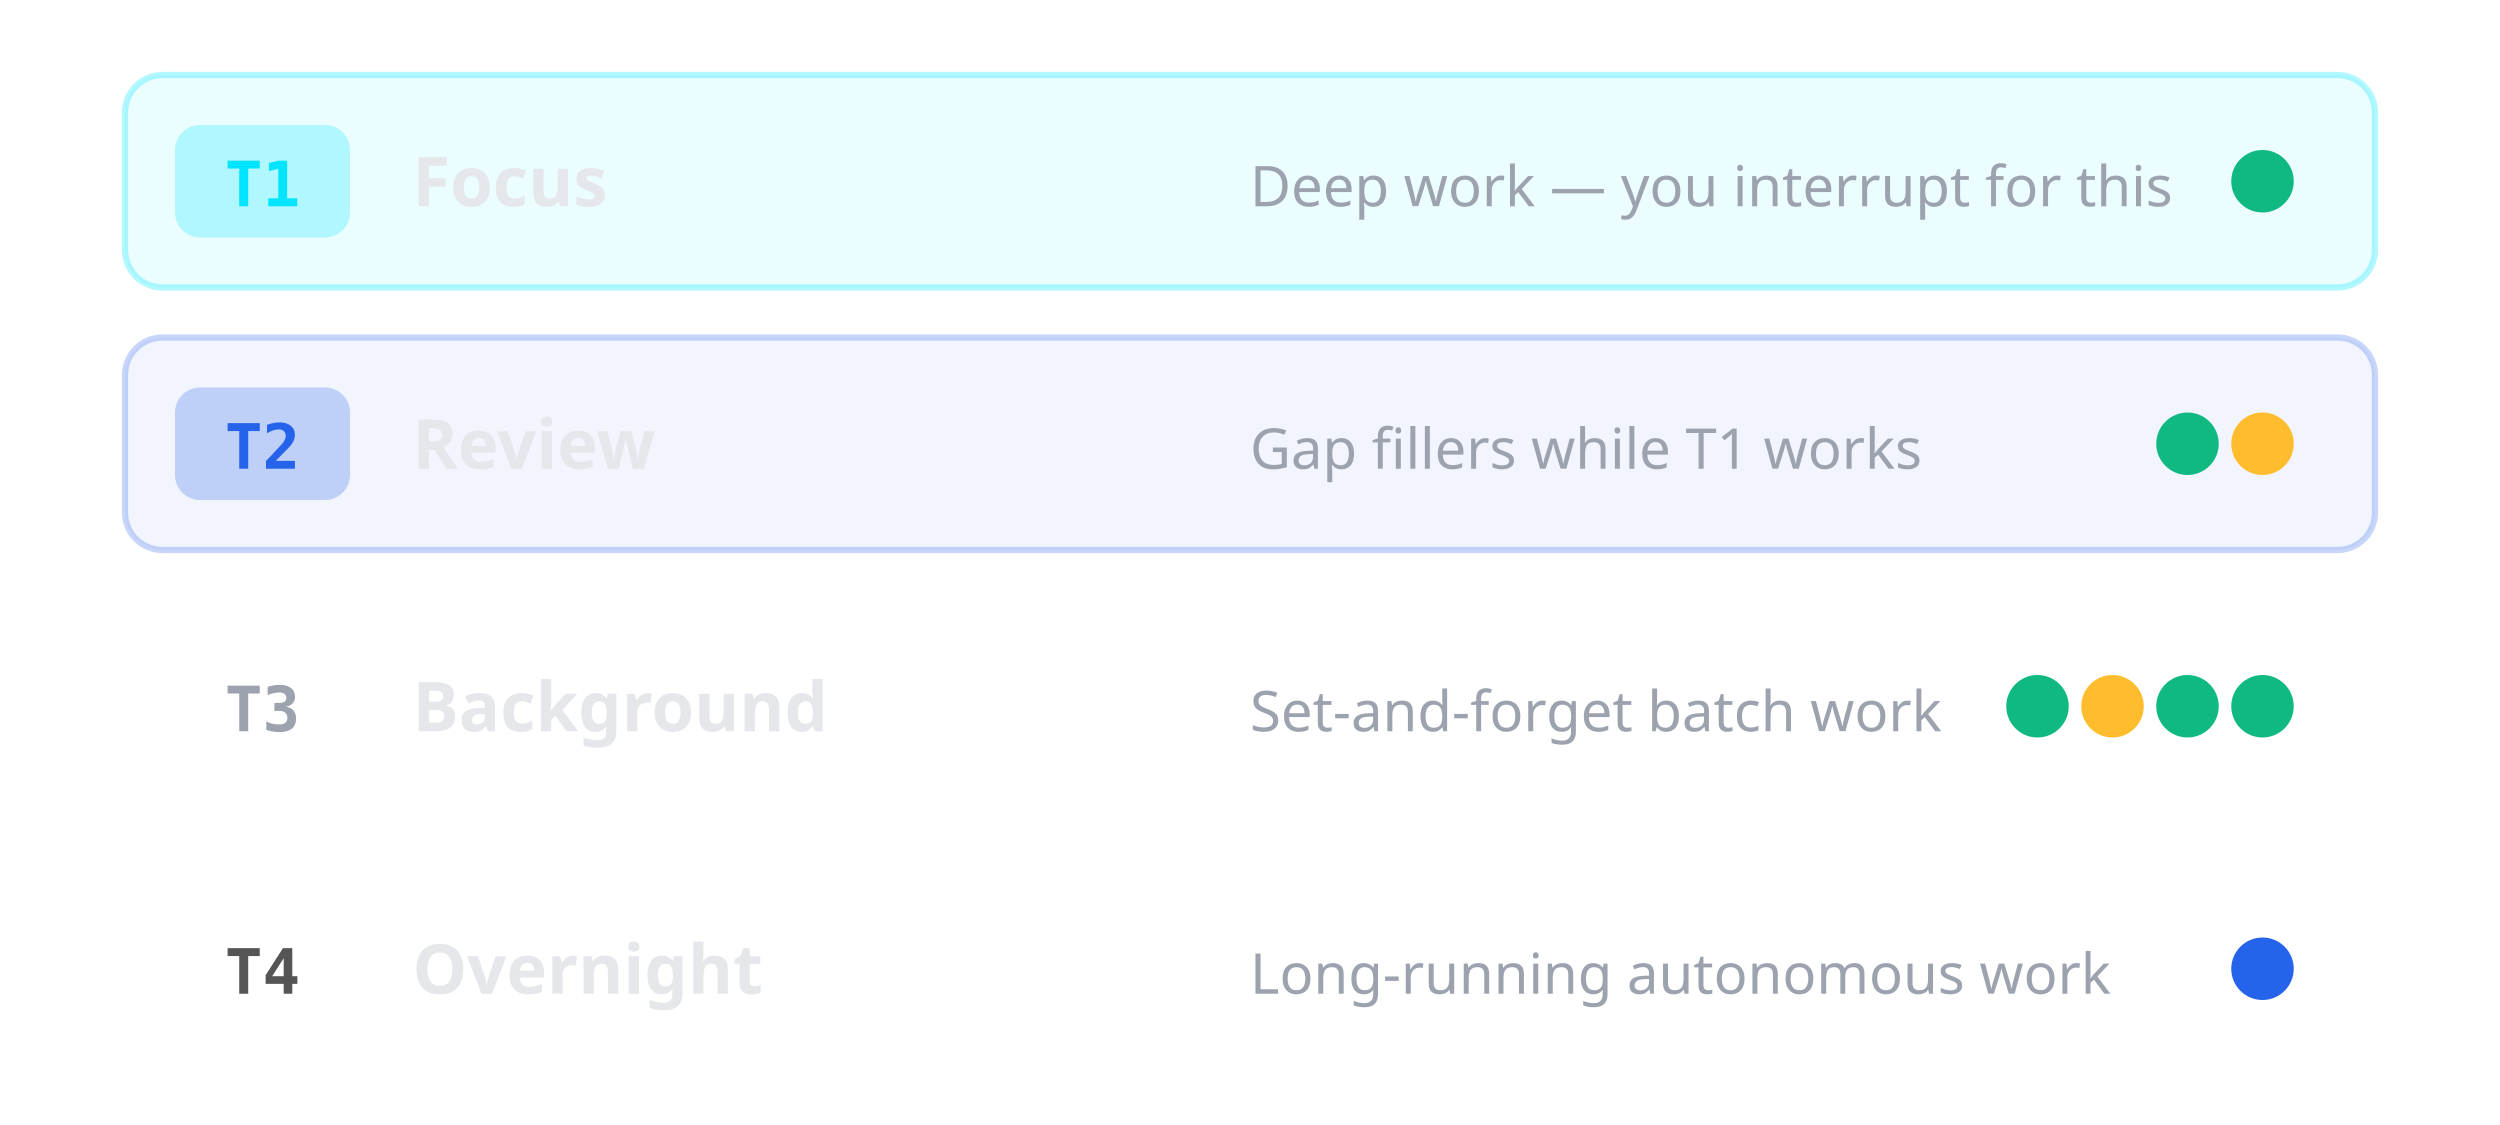
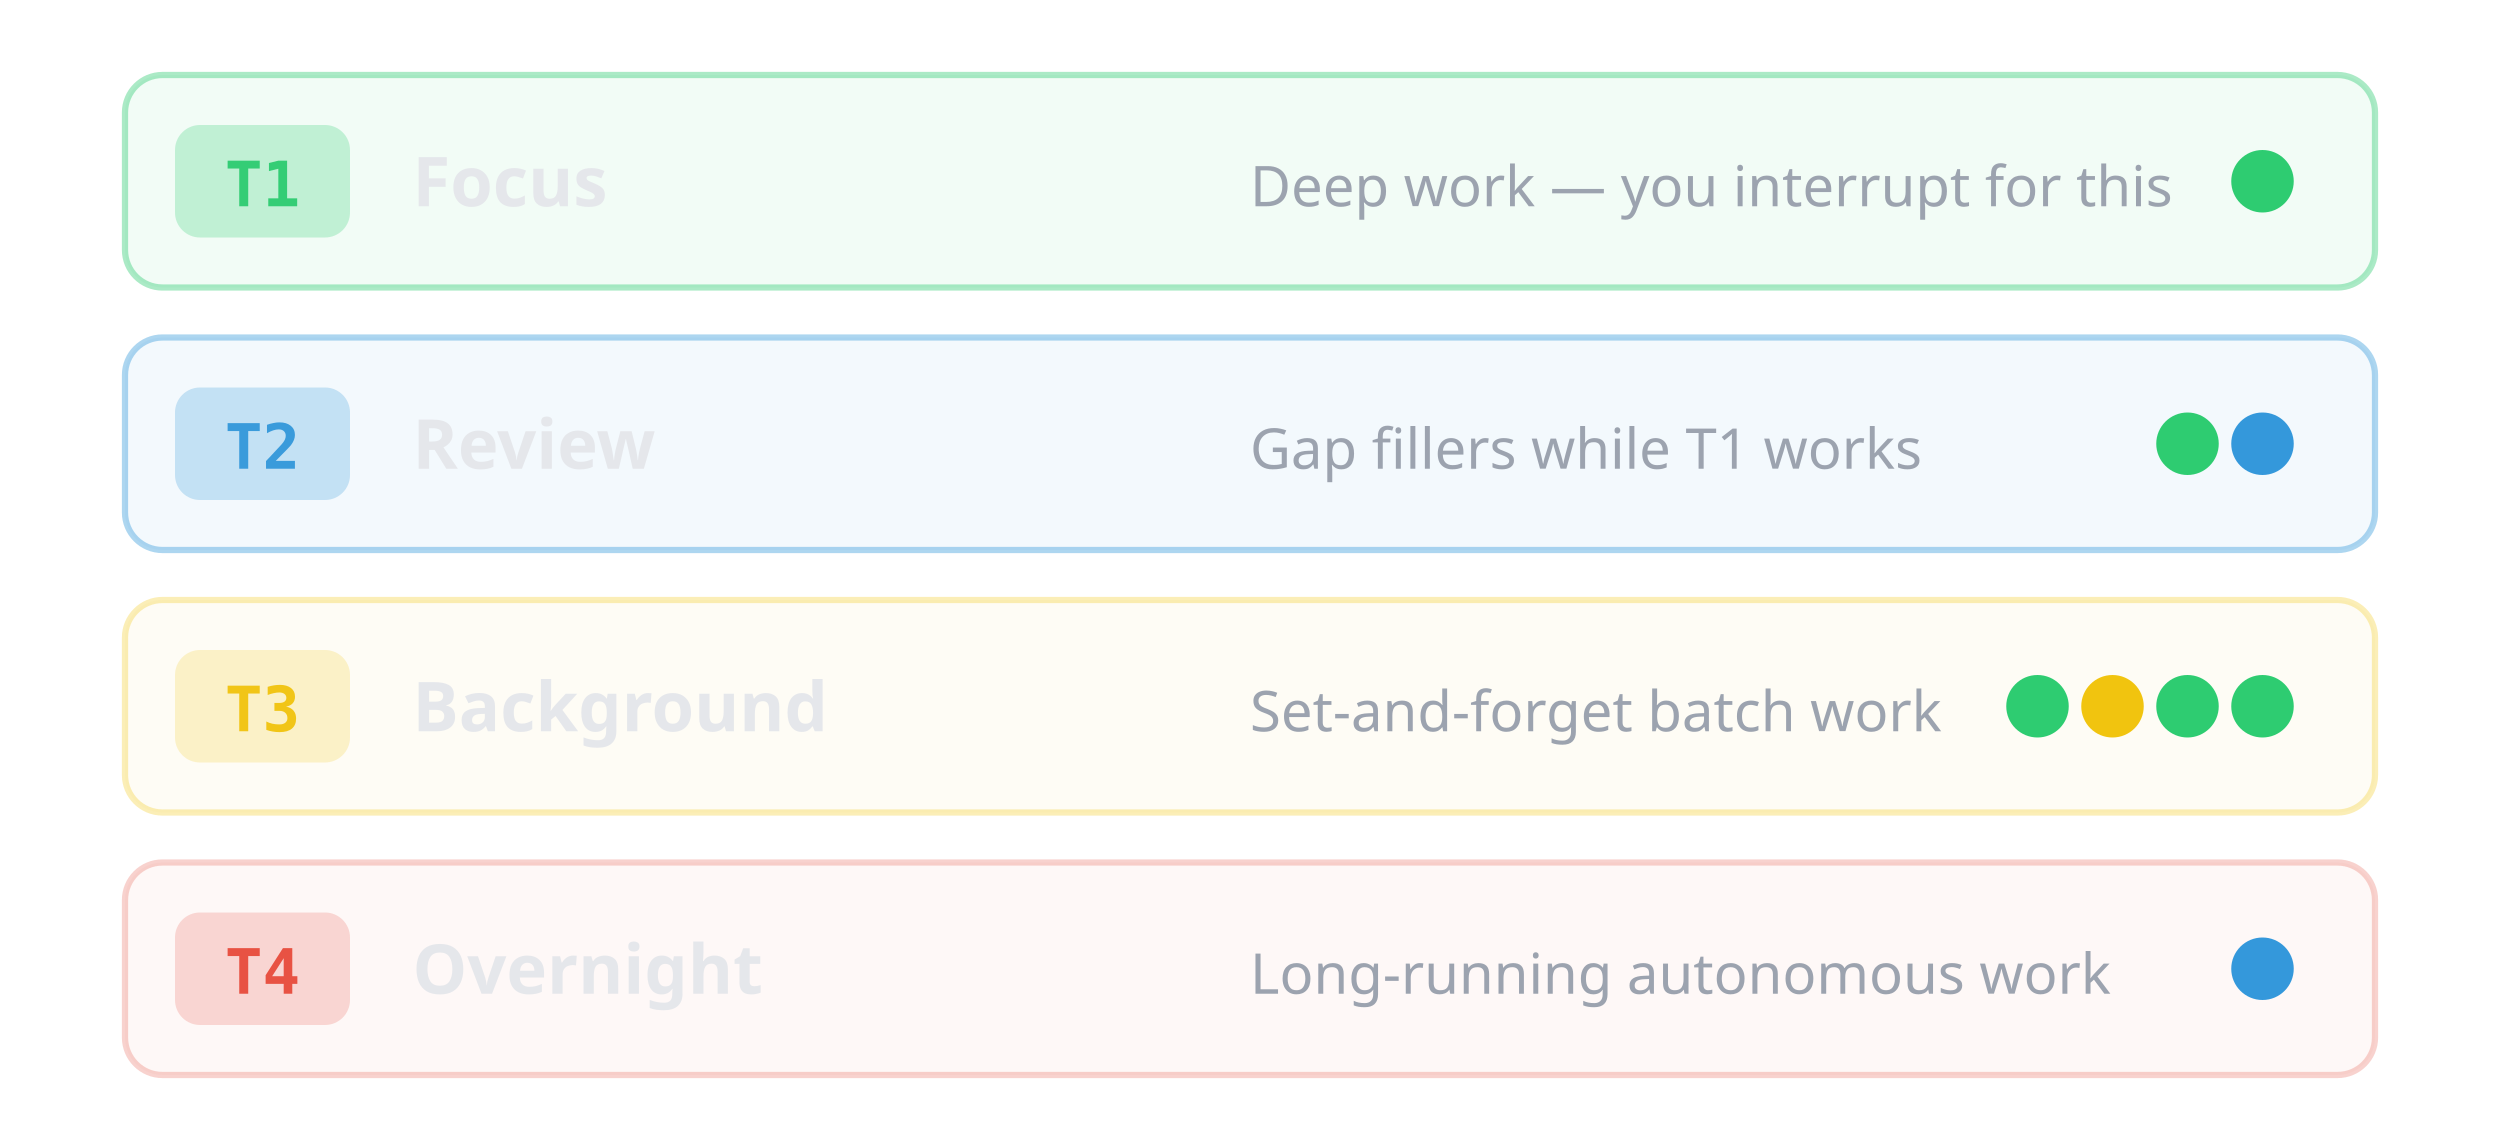
<svg xmlns="http://www.w3.org/2000/svg" width="400" height="180" viewBox="0 0 400 180" fill="none">
-   <rect x="20" y="12" width="360" height="34" rx="6" fill="rgba(0,229,255,0.08)" stroke="rgba(0,229,255,0.3)" stroke-width="1" />
-   <rect x="28" y="20" width="28" height="18" rx="4" fill="rgba(0,229,255,0.25)" />
-   <text x="42" y="33" text-anchor="middle" font-family="monospace" font-weight="700" font-size="10" fill="#00e5ff">T1</text>
+   <rect x="20" y="12" width="360" height="34" rx="6" fill="rgba(46,204,113,0.06)" stroke="rgba(46,204,113,0.4)" stroke-width="1" />
+   <rect x="28" y="20" width="28" height="18" rx="4" fill="rgba(46,204,113,0.25)" />
+   <text x="42" y="33" text-anchor="middle" font-family="monospace" font-weight="700" font-size="10" fill="rgba(46,204,113,0.95)">T1</text>
  <text x="66" y="33" font-family="sans-serif" font-weight="600" font-size="11" fill="#e5e7eb">Focus</text>
  <text x="200" y="33" font-family="sans-serif" font-size="9" fill="#9ca3af">Deep work — you interrupt for this</text>
-   <circle cx="362" cy="29" r="5" fill="#10b981" />
-   <rect x="20" y="54" width="360" height="34" rx="6" fill="rgba(37,99,235,0.06)" stroke="rgba(37,99,235,0.25)" stroke-width="1" />
-   <rect x="28" y="62" width="28" height="18" rx="4" fill="rgba(37,99,235,0.25)" />
-   <text x="42" y="75" text-anchor="middle" font-family="monospace" font-weight="700" font-size="10" fill="#2563eb">T2</text>
+   <circle cx="362" cy="29" r="5" fill="rgb(46,204,113)" />
+   <rect x="20" y="54" width="360" height="34" rx="6" fill="rgba(52,152,219,0.06)" stroke="rgba(52,152,219,0.4)" stroke-width="1" />
+   <rect x="28" y="62" width="28" height="18" rx="4" fill="rgba(52,152,219,0.25)" />
+   <text x="42" y="75" text-anchor="middle" font-family="monospace" font-weight="700" font-size="10" fill="rgba(52,152,219,0.95)">T2</text>
  <text x="66" y="75" font-family="sans-serif" font-weight="600" font-size="11" fill="#e5e7eb">Review</text>
  <text x="200" y="75" font-family="sans-serif" font-size="9" fill="#9ca3af">Gap fillers while T1 works</text>
-   <circle cx="362" cy="71" r="5" fill="#ffbd2e" />
-   <circle cx="350" cy="71" r="5" fill="#10b981" />
-   <rect x="20" y="96" width="360" height="34" rx="6" fill="rgba(255,255,255,0.02)" stroke="rgba(255,255,255,0.1)" stroke-width="1" />
-   <rect x="28" y="104" width="28" height="18" rx="4" fill="rgba(255,255,255,0.1)" />
-   <text x="42" y="117" text-anchor="middle" font-family="monospace" font-weight="700" font-size="10" fill="#9ca3af">T3</text>
+   <circle cx="362" cy="71" r="5" fill="rgb(52,152,219)" />
+   <circle cx="350" cy="71" r="5" fill="rgb(46,204,113)" />
+   <rect x="20" y="96" width="360" height="34" rx="6" fill="rgba(241,196,15,0.04)" stroke="rgba(241,196,15,0.3)" stroke-width="1" />
+   <rect x="28" y="104" width="28" height="18" rx="4" fill="rgba(241,196,15,0.2)" />
+   <text x="42" y="117" text-anchor="middle" font-family="monospace" font-weight="700" font-size="10" fill="rgba(241,196,15,0.95)">T3</text>
  <text x="66" y="117" font-family="sans-serif" font-weight="600" font-size="11" fill="#e5e7eb">Background</text>
  <text x="200" y="117" font-family="sans-serif" font-size="9" fill="#9ca3af">Set-and-forget batch work</text>
-   <circle cx="362" cy="113" r="5" fill="#10b981" />
-   <circle cx="350" cy="113" r="5" fill="#10b981" />
-   <circle cx="338" cy="113" r="5" fill="#ffbd2e" />
-   <circle cx="326" cy="113" r="5" fill="#10b981" />
-   <rect x="20" y="138" width="360" height="34" rx="6" fill="rgba(255,255,255,0.01)" stroke="rgba(255,255,255,0.06)" stroke-width="1" />
-   <rect x="28" y="146" width="28" height="18" rx="4" fill="rgba(255,255,255,0.06)" />
-   <text x="42" y="159" text-anchor="middle" font-family="monospace" font-weight="700" font-size="10" fill="#555">T4</text>
+   <circle cx="362" cy="113" r="5" fill="rgb(46,204,113)" />
+   <circle cx="350" cy="113" r="5" fill="rgb(46,204,113)" />
+   <circle cx="338" cy="113" r="5" fill="rgb(241,196,15)" />
+   <circle cx="326" cy="113" r="5" fill="rgb(46,204,113)" />
+   <rect x="20" y="138" width="360" height="34" rx="6" fill="rgba(231,76,60,0.04)" stroke="rgba(231,76,60,0.25)" stroke-width="1" />
+   <rect x="28" y="146" width="28" height="18" rx="4" fill="rgba(231,76,60,0.2)" />
+   <text x="42" y="159" text-anchor="middle" font-family="monospace" font-weight="700" font-size="10" fill="rgba(231,76,60,0.95)">T4</text>
  <text x="66" y="159" font-family="sans-serif" font-weight="600" font-size="11" fill="#e5e7eb">Overnight</text>
  <text x="200" y="159" font-family="sans-serif" font-size="9" fill="#9ca3af">Long-running autonomous work</text>
-   <circle cx="362" cy="155" r="5" fill="#2563eb" />
+   <circle cx="362" cy="155" r="5" fill="rgb(52,152,219)" />
</svg>
